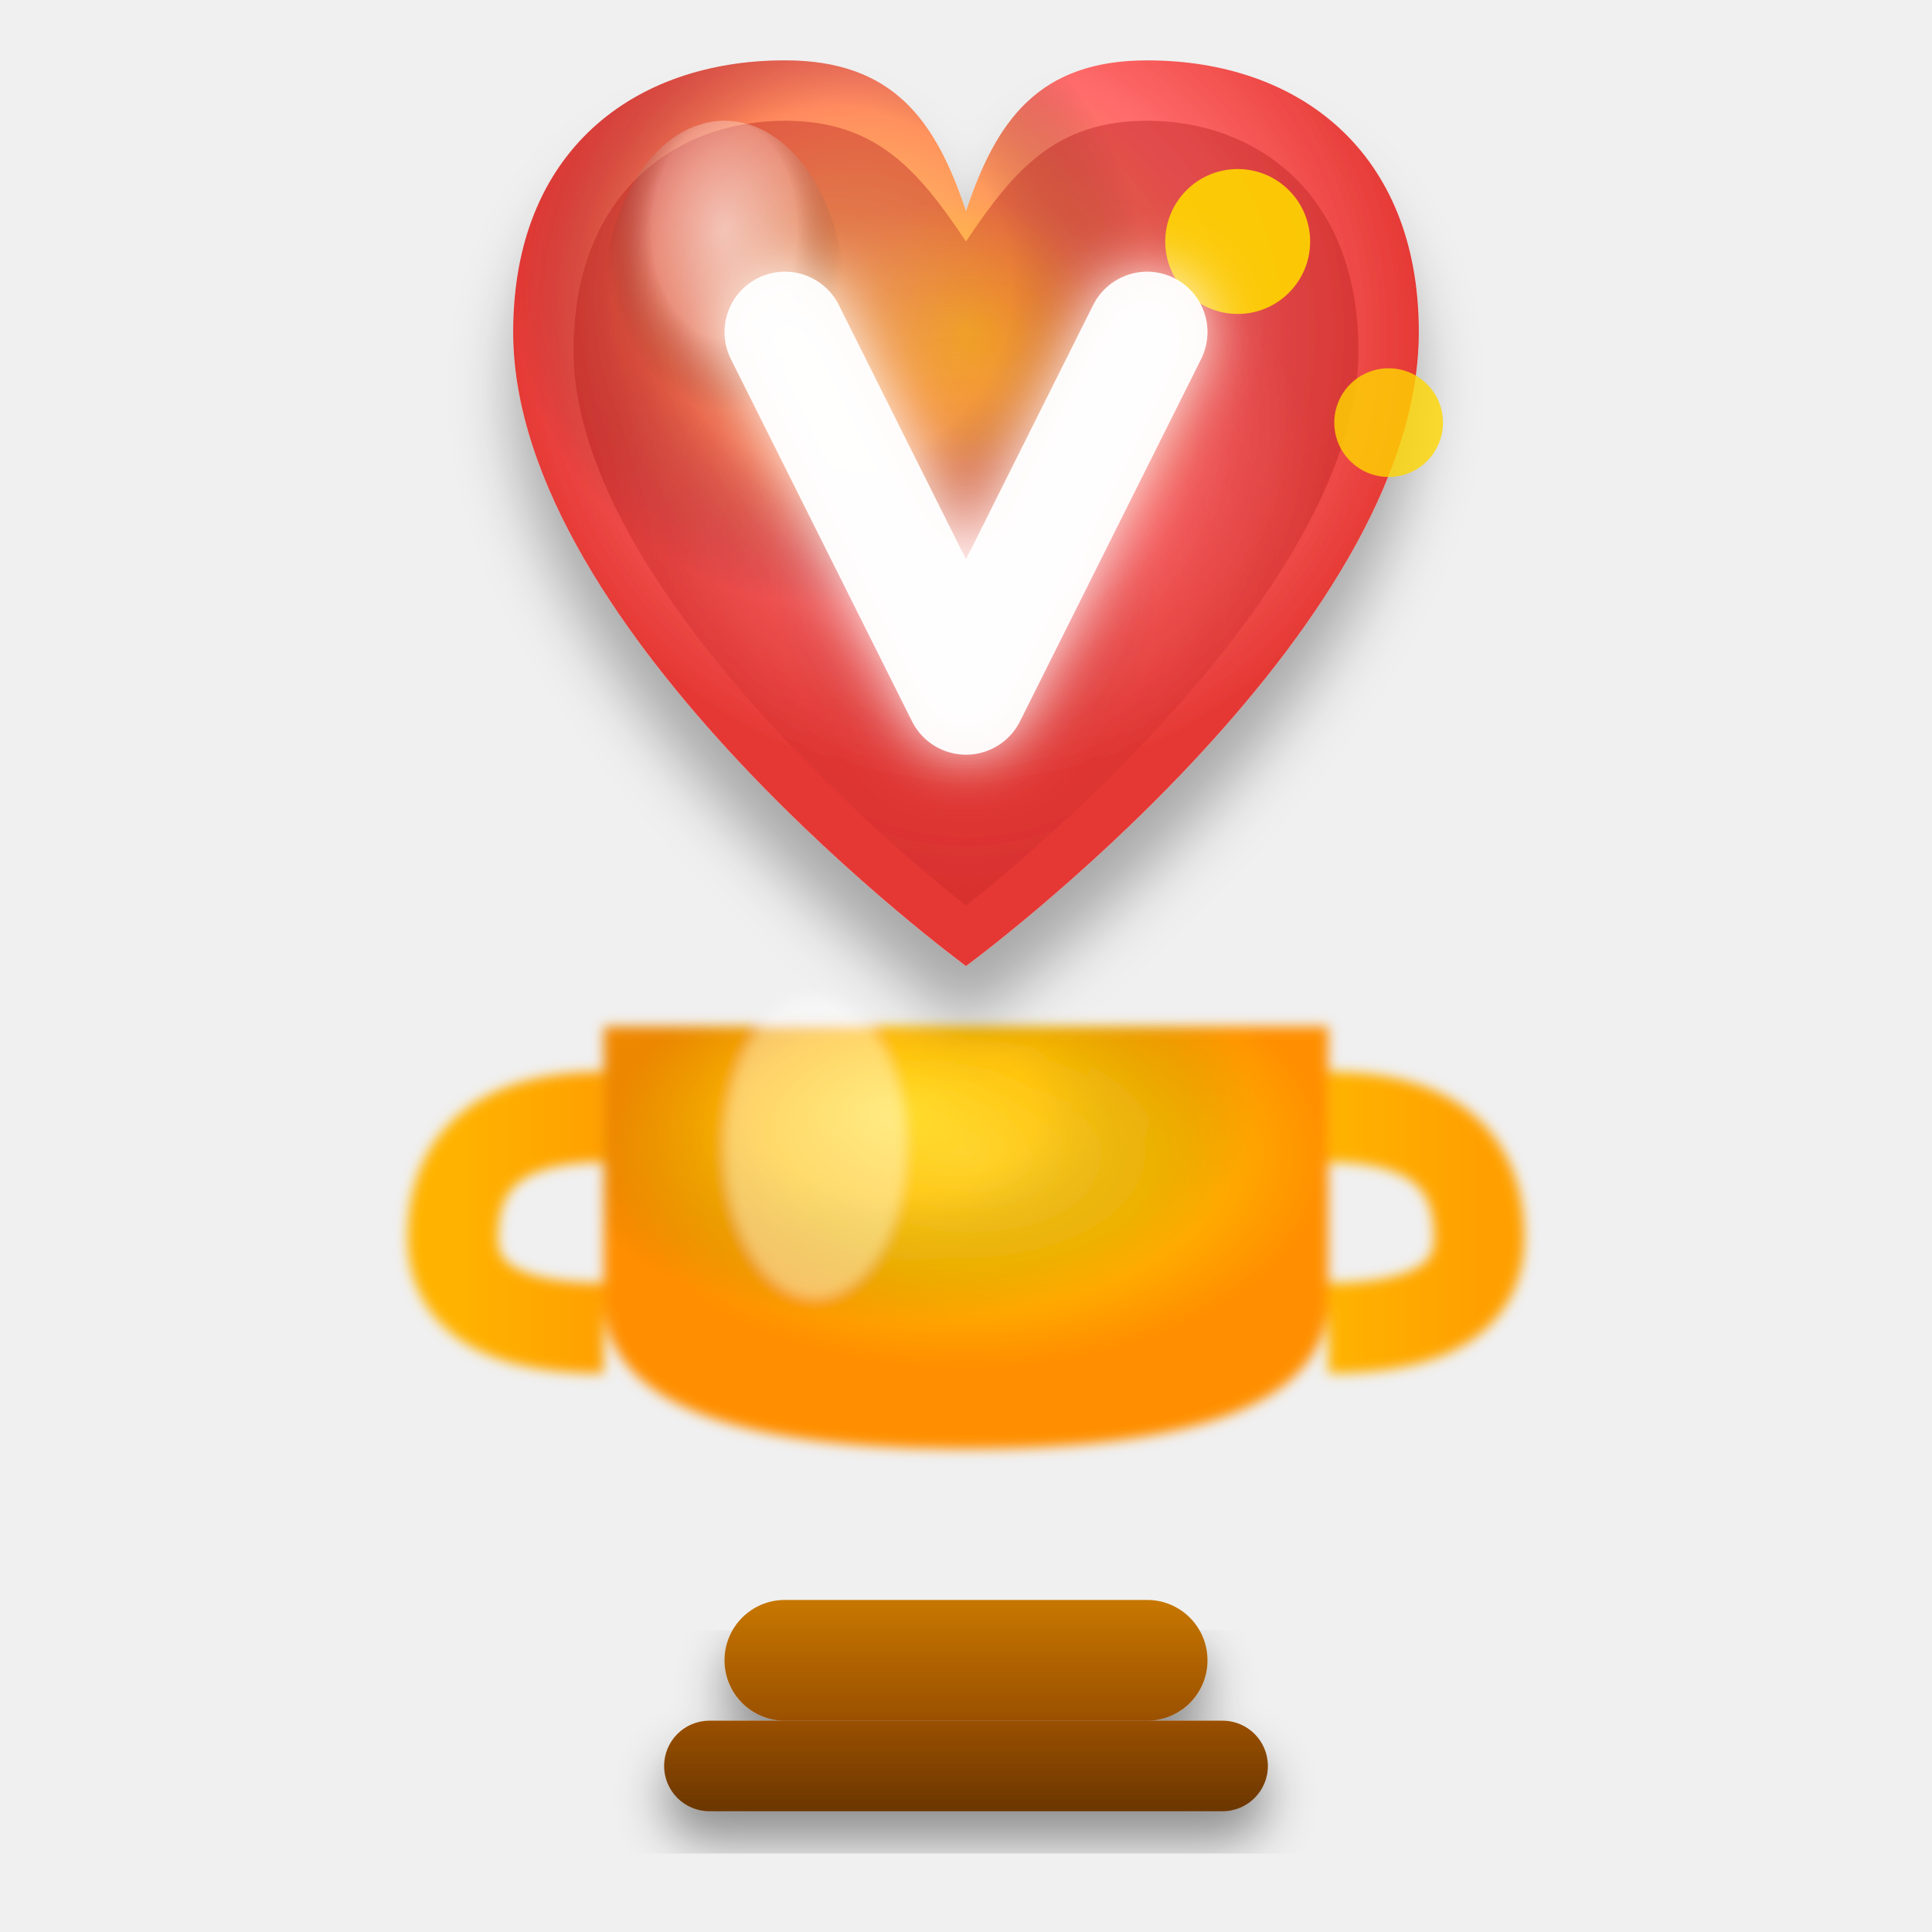
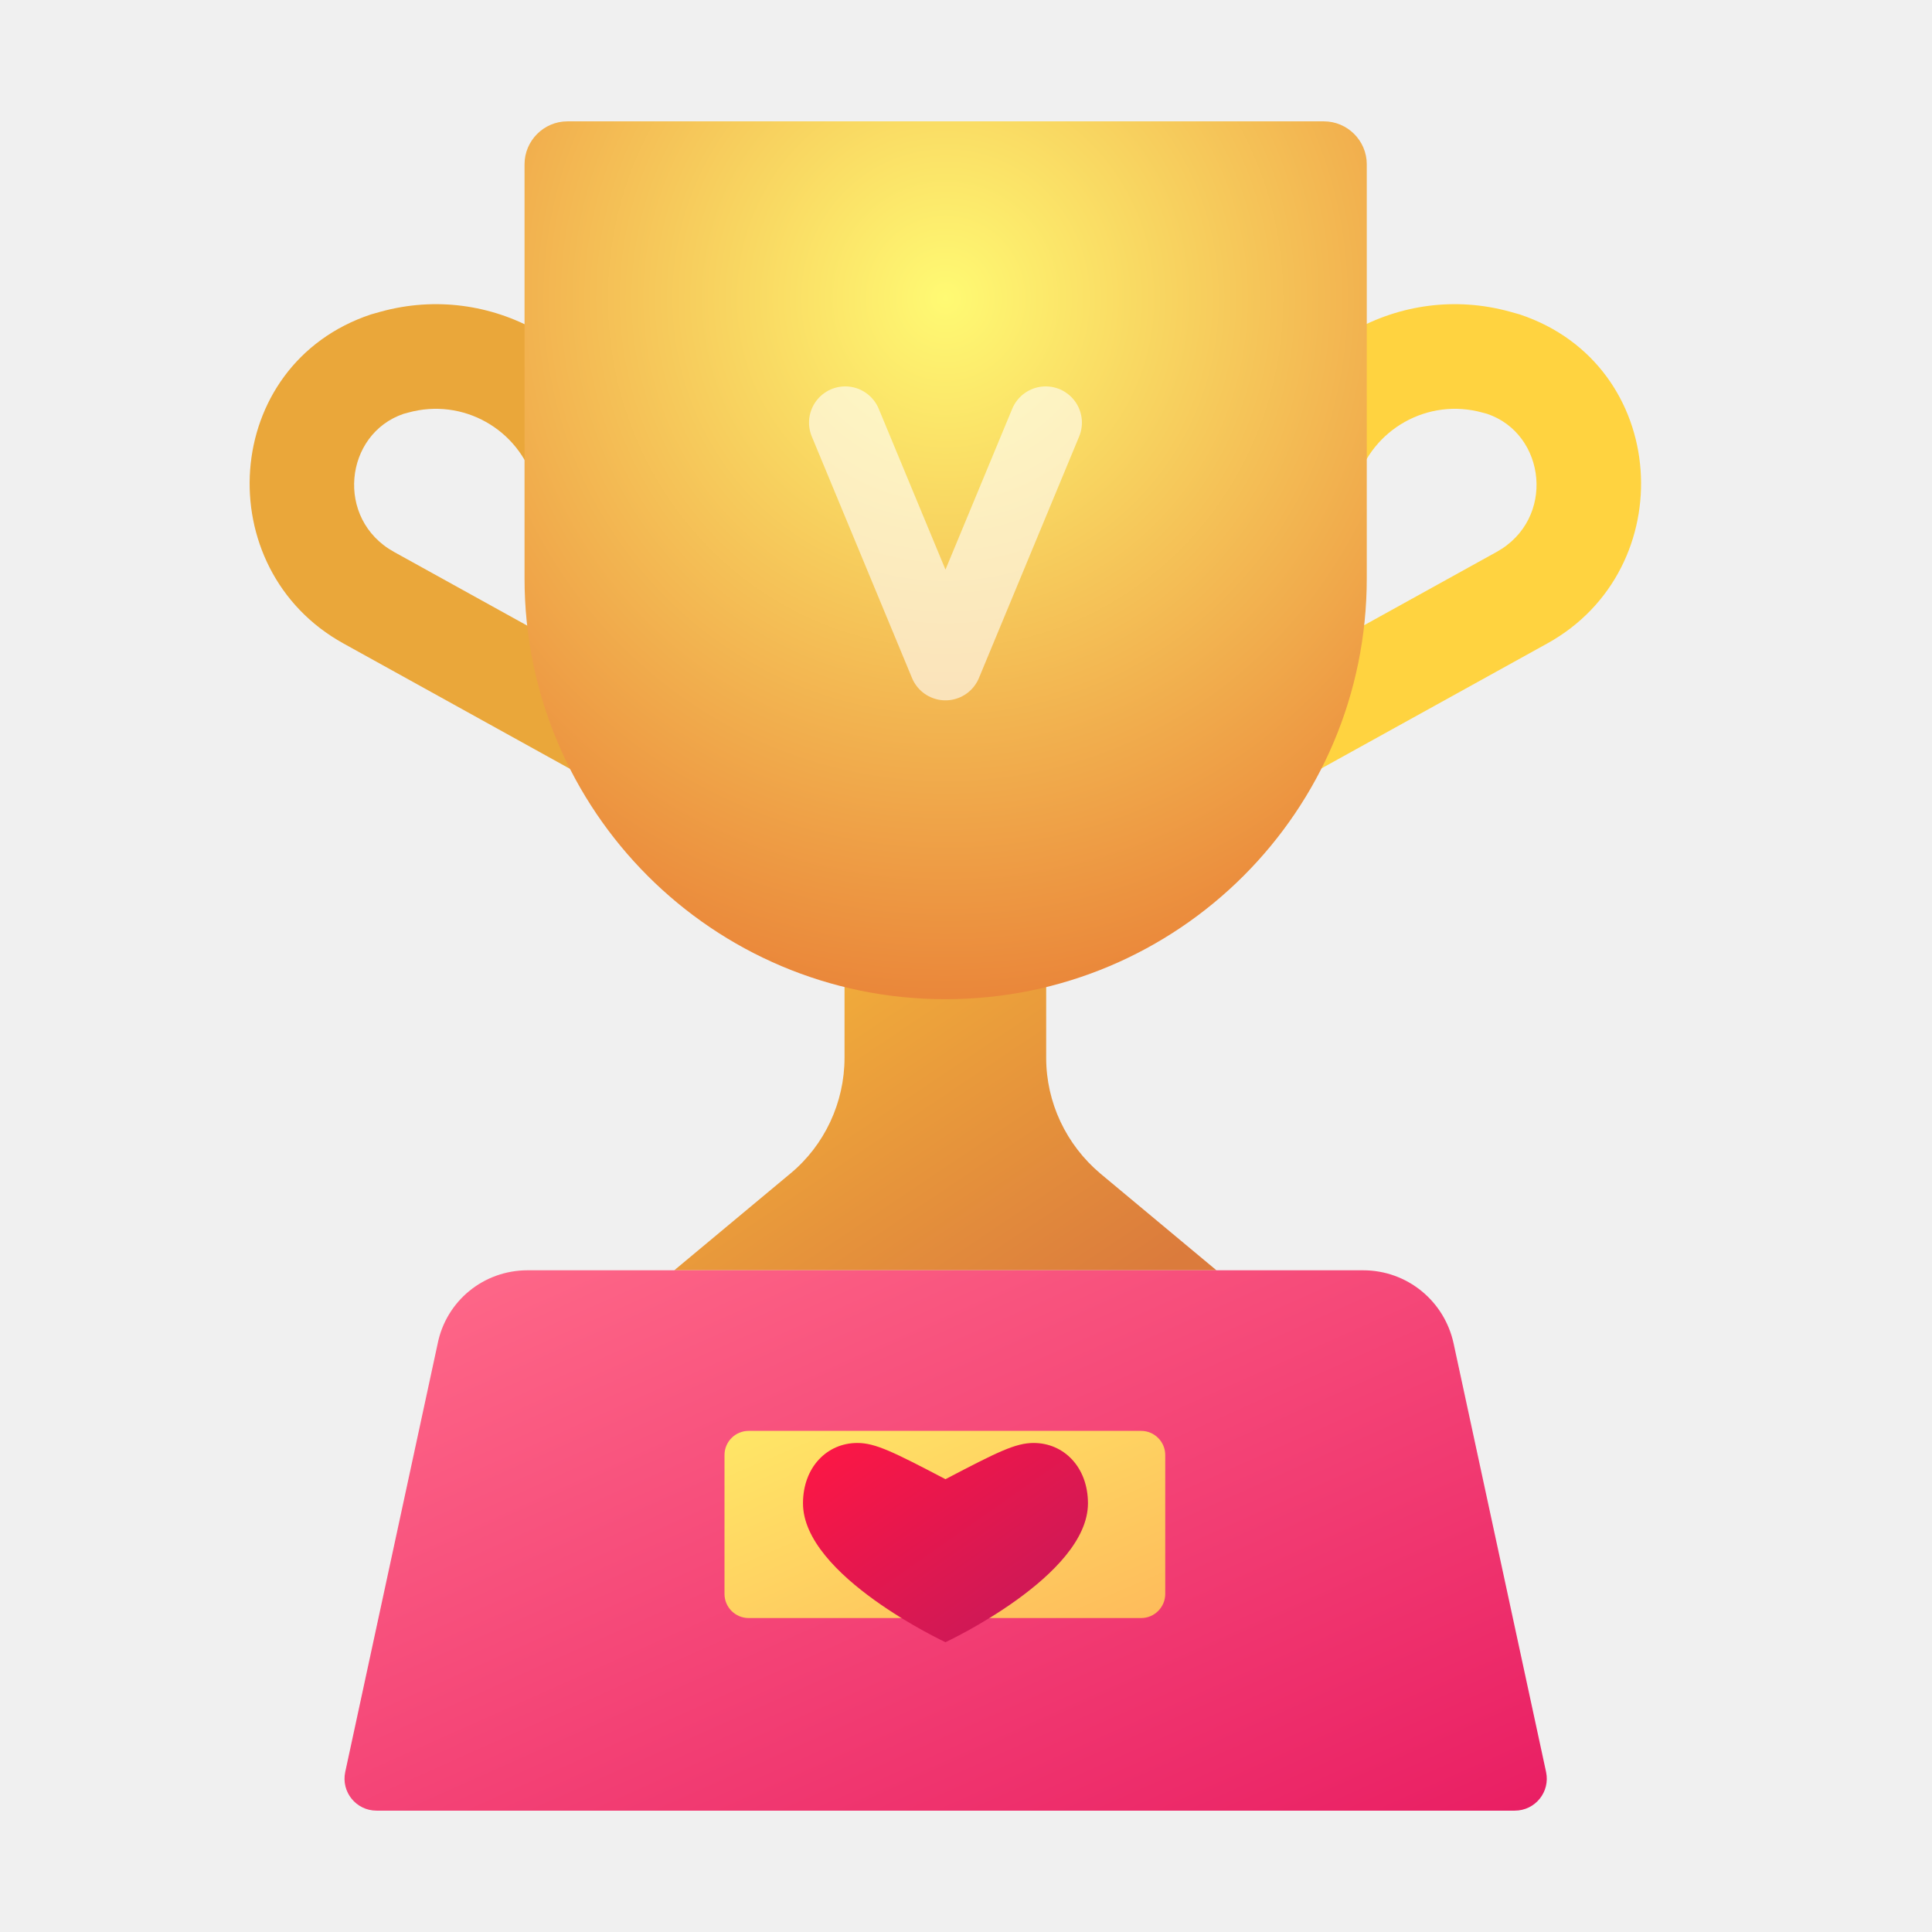
<svg xmlns="http://www.w3.org/2000/svg" width="32" height="32" viewBox="0 0 32 32" fill="none">
-   <g filter="url(#trophy_shadow)">
-     <rect x="12" y="26.5" width="8" height="2" rx="1" fill="url(#trophy_base_grad)" />
-     <rect x="11" y="28.5" width="10" height="1.5" rx="0.75" fill="url(#trophy_base_dark)" />
-   </g>
-   <g filter="url(#trophy_filter)">
-     <path d="M10 17L10 21.5Q10 24 16 24Q22 24 22 21.5L22 17Z" fill="url(#trophy_cup_main)" />
-     <path d="M10 17L10 21.5Q10 24 16 24Q22 24 22 21.5L22 17Z" fill="url(#trophy_cup_shine)" />
-     <path d="M10 18.5Q7.5 18.5 7.5 20.5Q7.5 22 10 22" stroke="url(#trophy_handle_grad)" stroke-width="1.5" fill="none" />
-     <path d="M22 18.5Q24.5 18.5 24.5 20.5Q24.5 22 22 22" stroke="url(#trophy_handle_grad)" stroke-width="1.5" fill="none" />
-     <ellipse cx="13.5" cy="19" rx="1.5" ry="2.5" fill="white" opacity="0.4" />
-   </g>
-   <g filter="url(#heart_shadow)">
-     <path d="M16 16C16 16 8.5 10.5 8.5 5.5C8.5 2.5 10.5 1 13 1C14.8 1 15.5 2 16 3.5C16.5 2 17.2 1 19 1C21.5 1 23.5 2.5 23.5 5.5C23.5 10.5 16 16 16 16Z" fill="url(#heart_base_grad)" />
-     <path d="M16 16C16 16 8.5 10.5 8.5 5.5C8.5 2.5 10.5 1 13 1C14.8 1 15.5 2 16 3.5C16.5 2 17.2 1 19 1C21.5 1 23.5 2.5 23.5 5.5C23.5 10.5 16 16 16 16Z" fill="url(#heart_shine_grad)" />
-     <path d="M16 15C16 15 9.5 10 9.5 5.8C9.5 3.2 11.2 2 13 2C14.5 2 15.2 2.8 16 4C16.8 2.8 17.5 2 19 2C20.8 2 22.5 3.2 22.5 5.8C22.5 10 16 15 16 15Z" fill="url(#heart_inner_shadow)" />
-   </g>
-   <ellipse cx="12" cy="5" rx="2" ry="3" fill="url(#heart_highlight)" opacity="0.6" />
-   <circle cx="20.5" cy="4" r="1.2" fill="#FFD700" opacity="0.9">
-     <animate attributeName="opacity" values="0.7;1;0.7" dur="2s" repeatCount="indefinite" />
-   </circle>
-   <circle cx="23" cy="7" r="0.9" fill="#FFD700" opacity="0.8" />
-   <g filter="url(#v_glow)">
-     <path d="M13 5.5L16 11.5L19 5.5" stroke="white" stroke-width="2" stroke-linecap="round" stroke-linejoin="round" fill="none" opacity="0.95" />
-   </g>
+   <path d="M24.555 6.834C23.655 6.583 22.72 7.105 22.461 8.009L20.795 7.531C21.314 5.719 23.192 4.662 25.008 5.162L25.172 5.208C27.665 6.039 27.863 9.422 25.627 10.658L20.657 13.408C20.239 13.64 19.711 13.488 19.48 13.069C19.248 12.651 19.4 12.123 19.818 11.892L24.788 9.142C25.77 8.599 25.611 7.186 24.63 6.854L24.555 6.834Z" fill="#FFD340" />
+   <path d="M6.307 5.162C8.124 4.662 10.001 5.719 10.521 7.531L8.855 8.009C8.596 7.105 7.661 6.583 6.761 6.834L6.686 6.854C5.704 7.186 5.545 8.599 6.527 9.142L11.497 11.892C11.916 12.123 12.068 12.651 11.836 13.069C11.604 13.488 11.077 13.64 10.658 13.408L5.689 10.658C3.453 9.422 3.651 6.039 6.144 5.208L6.307 5.162Z" fill="#EAA73A" />
+   <path d="M17.328 17.52V13.3H13.988V17.52C13.988 18.26 13.658 18.97 13.088 19.44L11.168 21.04H20.148L18.228 19.44C17.658 18.96 17.328 18.26 17.328 17.52Z" fill="url(#trophyStem)" />
+   <path d="M15.658 16.55C11.808 16.55 8.688 13.43 8.688 9.58V2.72C8.688 2.33 9.008 2.01 9.398 2.01H21.928C22.318 2.01 22.638 2.33 22.638 2.72V9.58C22.638 13.43 19.518 16.55 15.658 16.55Z" fill="url(#trophyCup)" />
+   <path d="M22.578 21.04H8.738C8.008 21.04 7.388 21.55 7.248 22.26L5.718 29.35C5.648 29.68 5.898 29.99 6.238 29.99H25.088C25.428 29.99 25.678 29.68 25.608 29.35L24.078 22.26C23.928 21.55 23.308 21.04 22.578 21.04Z" fill="url(#trophyBase)" />
+   <rect x="12" y="23.7" width="7.3" height="3.1" rx="0.4" fill="url(#trophyPlaque)" />
+   <path d="M15.66 27.2C15.66 27.2 13.3 26.1 13.3 24.9C13.3 24.3 13.7 23.9 14.2 23.9C14.5 23.9 14.8 24.05 15.66 24.5C16.52 24.05 16.82 23.9 17.12 23.9C17.62 23.9 18.02 24.3 18.02 24.9C18.02 26.1 15.66 27.2 15.66 27.2Z" fill="url(#valentineHeartSmall)" />
+   <path d="M14 7L15.66 11L17.32 7" stroke="white" stroke-width="1.2" stroke-linecap="round" stroke-linejoin="round" fill="none" opacity="0.6" />
  <defs>
-     <linearGradient id="trophy_base_grad" x1="0%" y1="0%" x2="0%" y2="100%">
-       <stop offset="0%" stop-color="#C77700" />
-       <stop offset="100%" stop-color="#9A5000" />
+     <linearGradient id="trophyStem" x1="11%" y1="0%" x2="89%" y2="100%">
+       <stop offset="0%" stop-color="#FBC33A" />
+       <stop offset="100%" stop-color="#DB7B3C" />
    </linearGradient>
-     <linearGradient id="trophy_base_dark" x1="0%" y1="0%" x2="0%" y2="100%">
-       <stop offset="0%" stop-color="#9A5000" />
-       <stop offset="100%" stop-color="#6B3600" />
+     <radialGradient id="trophyCup" cx="0.5" cy="0.2" r="0.8">
+       <stop offset="0%" stop-color="#FFFA73" />
+       <stop offset="100%" stop-color="#EA873A" />
+     </radialGradient>
+     <linearGradient id="trophyBase" x1="0%" y1="0%" x2="100%" y2="100%">
+       <stop offset="0%" stop-color="#FF6B8A" />
+       <stop offset="100%" stop-color="#E91E63" />
    </linearGradient>
-     <radialGradient id="trophy_cup_main" cx="50%" cy="30%">
-       <stop offset="0%" stop-color="#FFD93D" />
-       <stop offset="50%" stop-color="#FFC107" />
-       <stop offset="100%" stop-color="#FF8F00" />
-     </radialGradient>
-     <radialGradient id="trophy_cup_shine" cx="40%" cy="20%">
-       <stop offset="0%" stop-color="#FFEB3B" stop-opacity="0.6" />
-       <stop offset="40%" stop-color="#FFC107" stop-opacity="0.3" />
-       <stop offset="100%" stop-color="transparent" />
-     </radialGradient>
-     <linearGradient id="trophy_handle_grad">
-       <stop offset="0%" stop-color="#FFB300" />
-       <stop offset="100%" stop-color="#FFA000" />
+     <linearGradient id="trophyPlaque" x1="0%" y1="0%" x2="100%" y2="100%">
+       <stop offset="0%" stop-color="#FFE767" />
+       <stop offset="100%" stop-color="#FEBB5B" />
    </linearGradient>
-     <radialGradient id="heart_base_grad" cx="50%" cy="30%">
-       <stop offset="0%" stop-color="#FFD700" />
-       <stop offset="30%" stop-color="#FF8A65" />
-       <stop offset="60%" stop-color="#FF6B6B" />
-       <stop offset="100%" stop-color="#E53935" />
-     </radialGradient>
-     <radialGradient id="heart_shine_grad" cx="35%" cy="25%">
-       <stop offset="0%" stop-color="#FFE57F" stop-opacity="0.8" />
-       <stop offset="40%" stop-color="#FFB74D" stop-opacity="0.4" />
-       <stop offset="70%" stop-color="transparent" />
-     </radialGradient>
-     <radialGradient id="heart_inner_shadow" cx="50%" cy="60%">
-       <stop offset="0%" stop-color="transparent" />
-       <stop offset="50%" stop-color="#C62828" stop-opacity="0.2" />
-       <stop offset="100%" stop-color="#B71C1C" stop-opacity="0.4" />
-     </radialGradient>
-     <radialGradient id="heart_highlight" cx="50%" cy="30%">
-       <stop offset="0%" stop-color="white" />
-       <stop offset="60%" stop-color="white" stop-opacity="0.5" />
-       <stop offset="100%" stop-color="transparent" />
-     </radialGradient>
-     <filter id="heart_shadow" x="-20%" y="-10%" width="140%" height="130%">
-       <feGaussianBlur in="SourceAlpha" stdDeviation="0.5" />
-       <feOffset dx="0" dy="1" result="offsetblur" />
-       <feComponentTransfer>
-         <feFuncA type="linear" slope="0.3" />
-       </feComponentTransfer>
-       <feMerge>
-         <feMergeNode />
-         <feMergeNode in="SourceGraphic" />
-       </feMerge>
-     </filter>
-     <filter id="trophy_shadow" x="-10%" y="0%" width="120%" height="120%">
-       <feGaussianBlur in="SourceAlpha" stdDeviation="0.4" />
-       <feOffset dx="0" dy="0.5" result="offsetblur" />
-       <feComponentTransfer>
-         <feFuncA type="linear" slope="0.4" />
-       </feComponentTransfer>
-       <feMerge>
-         <feMergeNode />
-         <feMergeNode in="SourceGraphic" />
-       </feMerge>
-     </filter>
-     <filter id="trophy_filter">
-       <feGaussianBlur in="SourceGraphic" stdDeviation="0.1" />
-     </filter>
-     <filter id="v_glow" x="-50%" y="-50%" width="200%" height="200%">
-       <feGaussianBlur in="SourceGraphic" stdDeviation="0.5" result="blur" />
-       <feMerge>
-         <feMergeNode in="blur" />
-         <feMergeNode in="SourceGraphic" />
-       </feMerge>
-     </filter>
+     <linearGradient id="valentineHeartSmall" x1="0%" y1="0%" x2="100%" y2="100%">
+       <stop offset="0%" stop-color="#FF1744" />
+       <stop offset="100%" stop-color="#C2185B" />
+     </linearGradient>
  </defs>
</svg>
